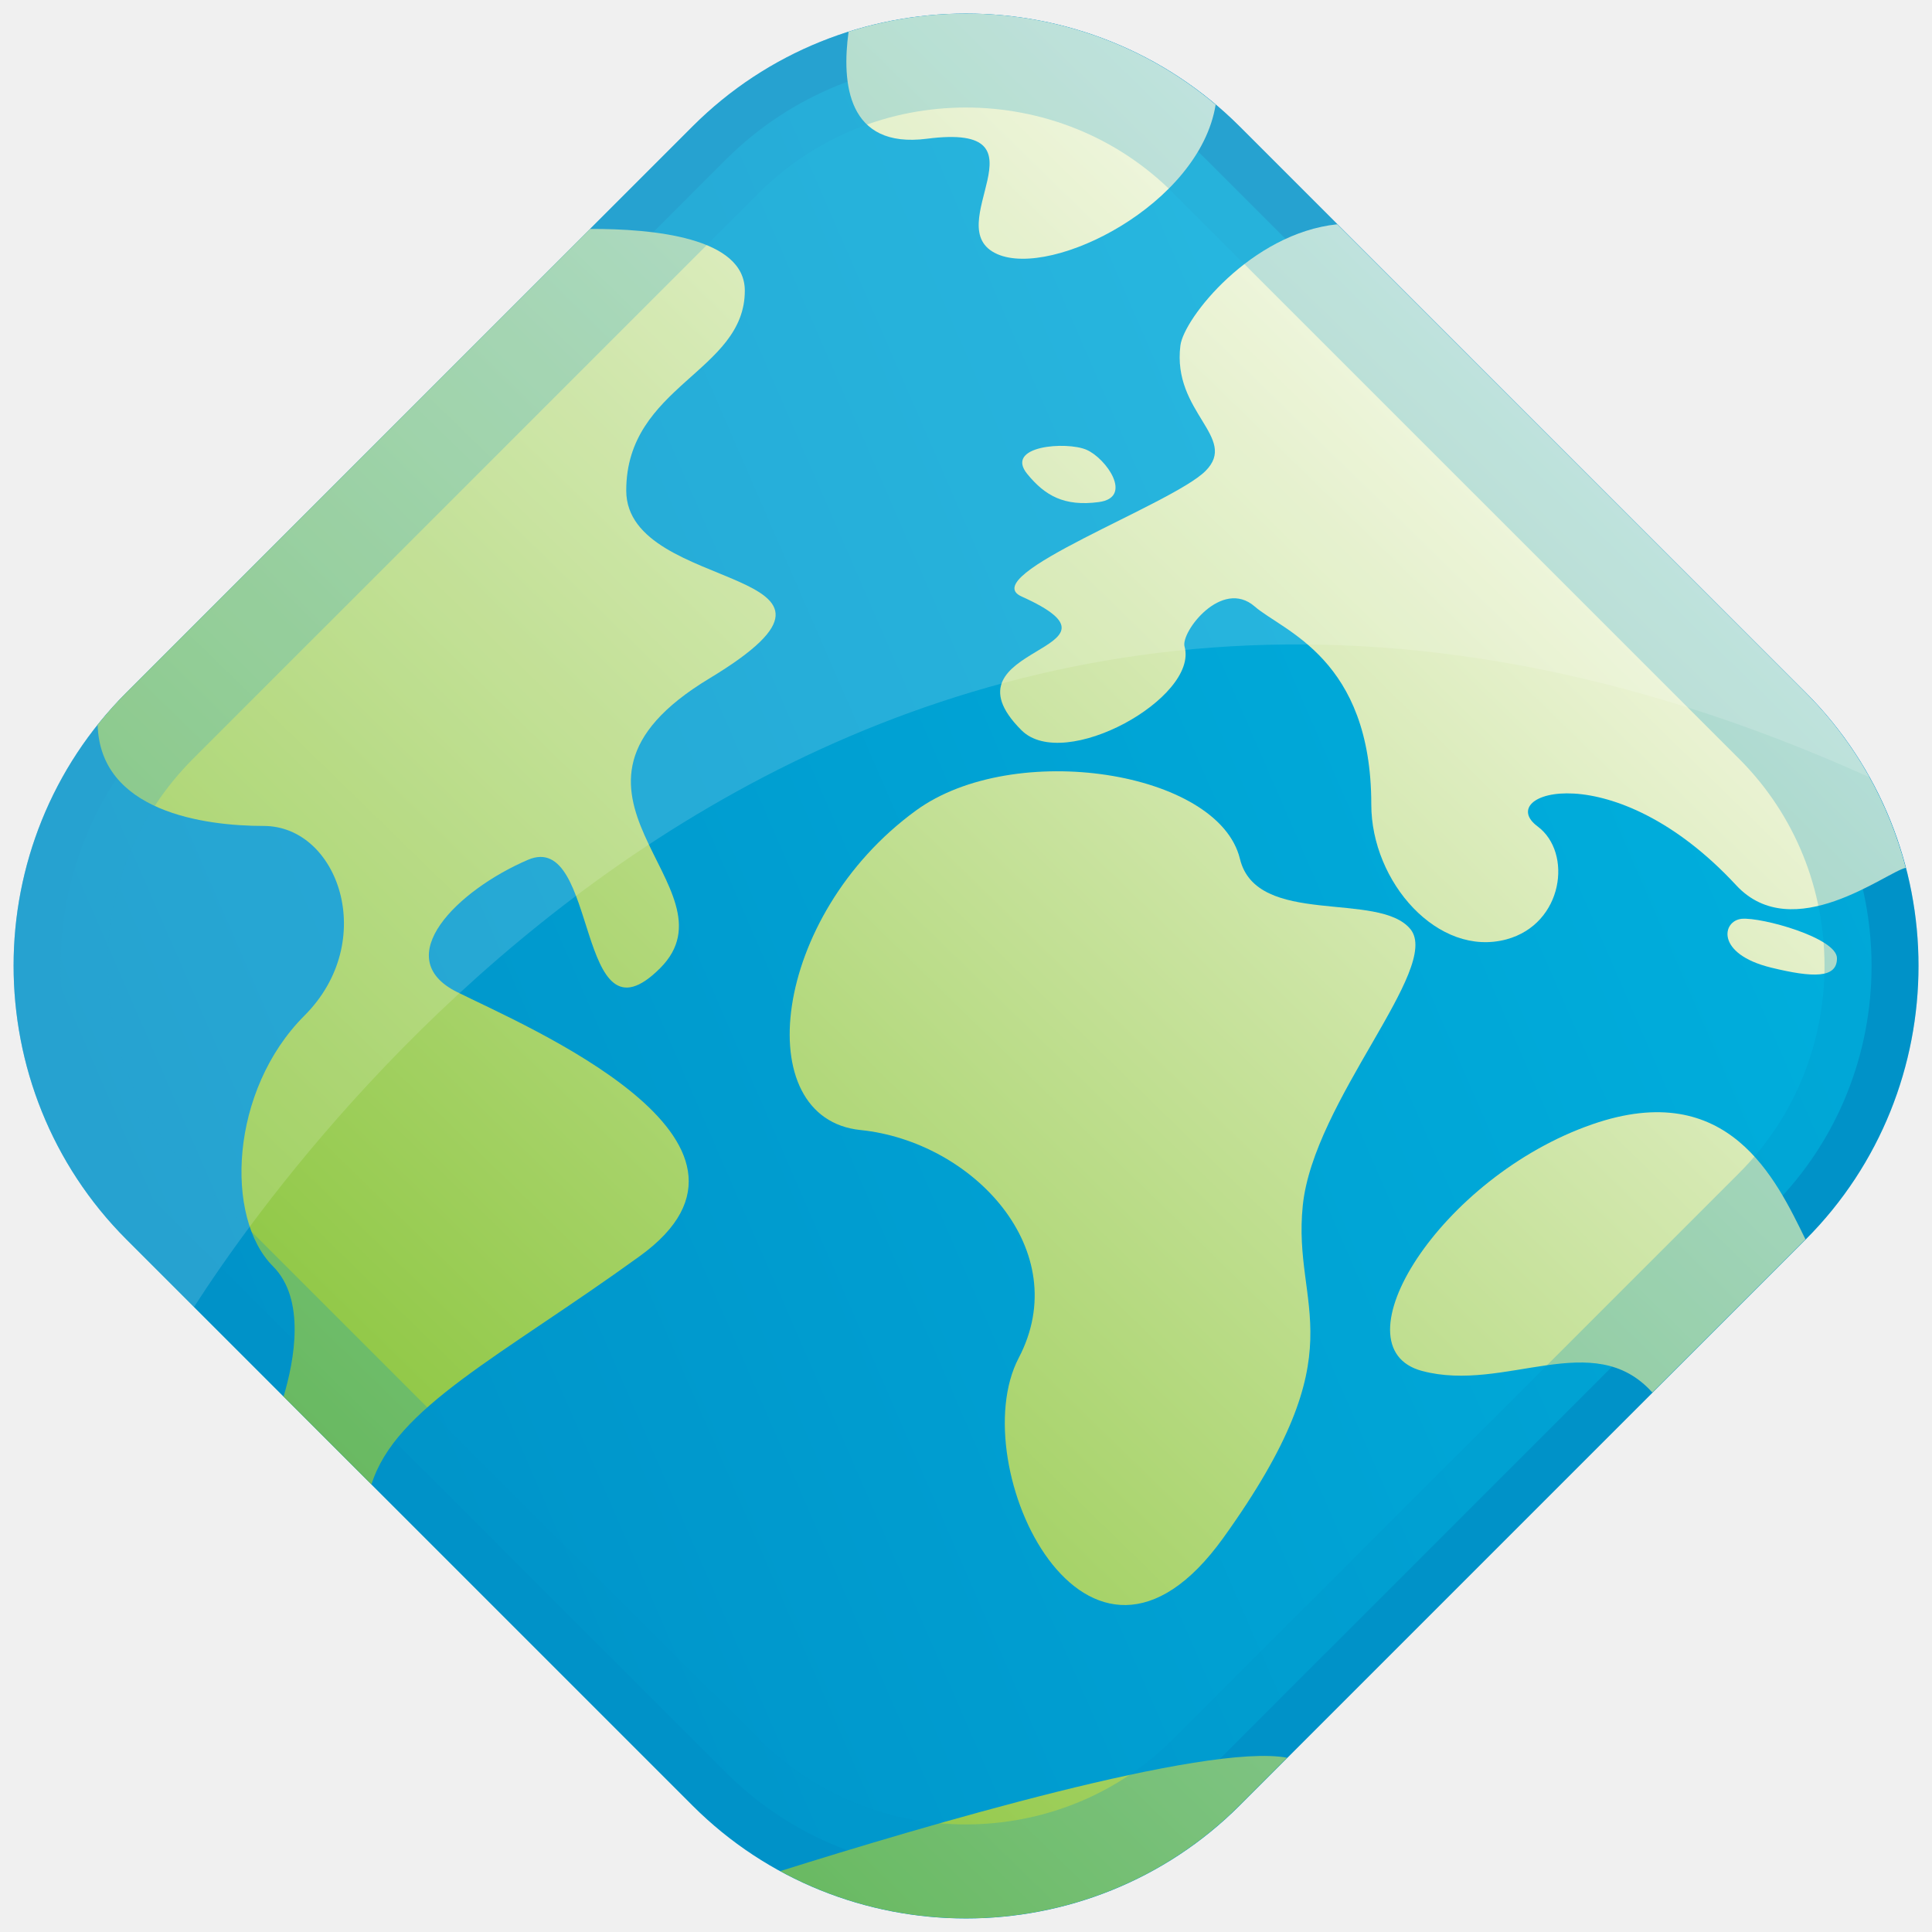
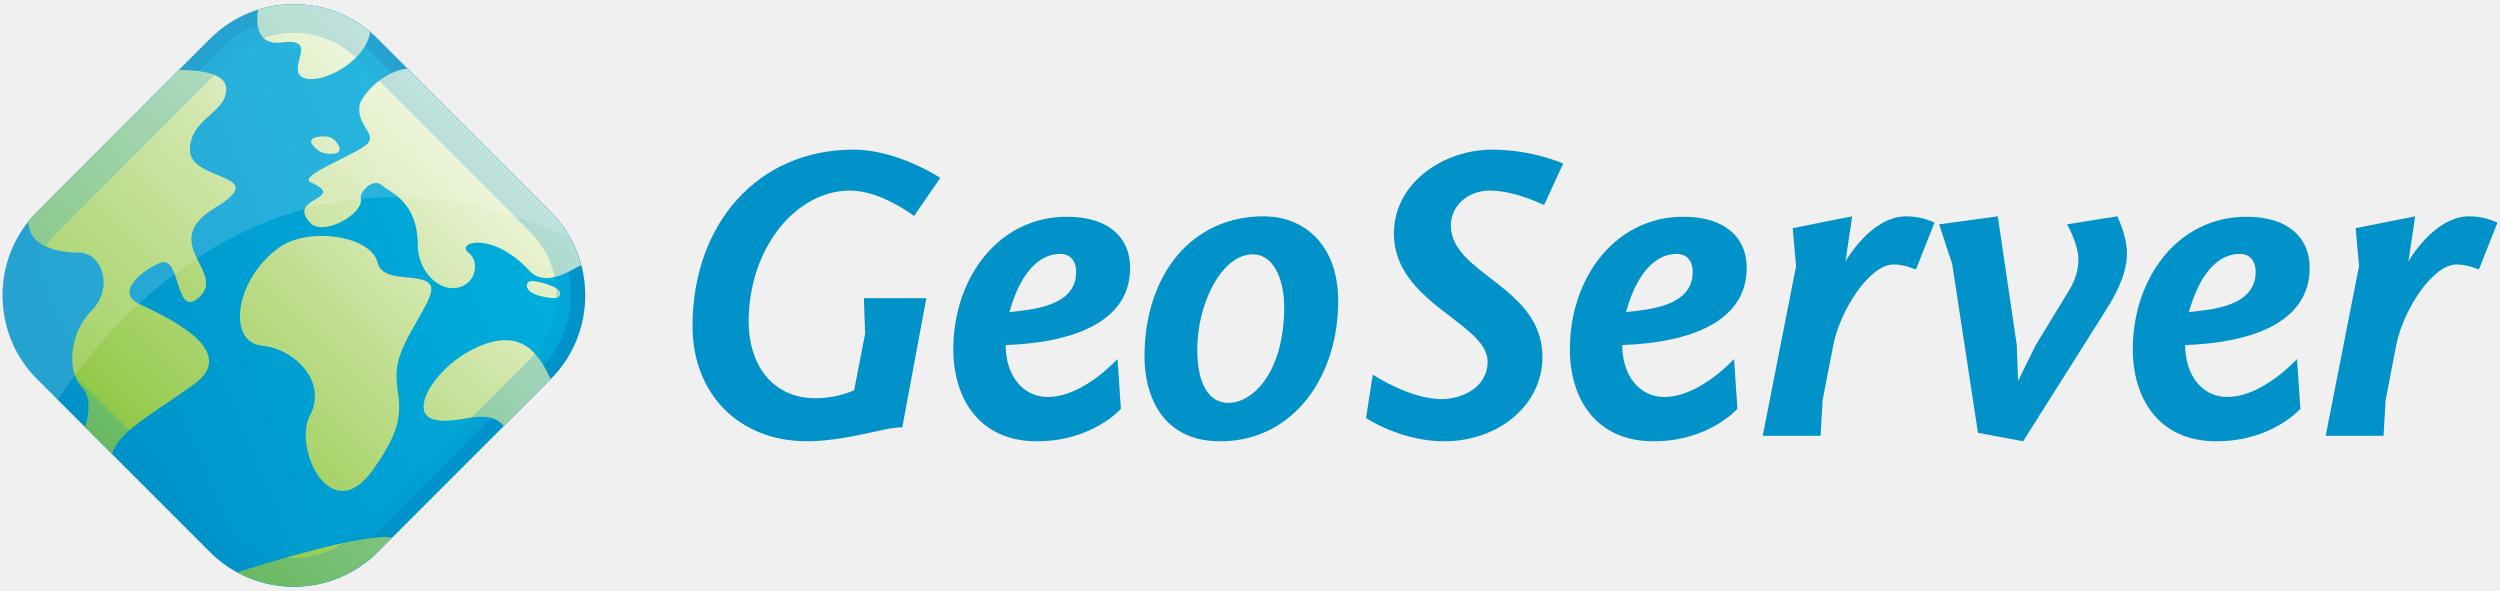
- <svg xmlns="http://www.w3.org/2000/svg" xmlns:xlink="http://www.w3.org/1999/xlink" version="1.0" id="Ebene_1" x="0px" y="0px" width="130" height="130" viewBox="0 0 130 130" enable-background="new 0 0 612.302 193.34" xml:space="preserve">
+ <svg xmlns="http://www.w3.org/2000/svg" xmlns:xlink="http://www.w3.org/1999/xlink" version="1.0" id="Ebene_1" x="0px" y="0px" width="550" height="130" viewBox="0 0 550 130" enable-background="new 0 0 612.302 193.34" xml:space="preserve">
  <defs id="defs32" />
-   <g id="g32" transform="translate(-31.167,-31.7095)">
+   <g id="g32" transform="translate(-31.5145,-31.7095)">
    <g id="g10">
+       <path fill="#0092c8" d="m 183.868,103.441 c 0,-22.375 14.299,-38.812 35.379,-38.812 9.841,0 19.124,6.223 19.124,6.223 l -5.754,8.355 c 0,0.092 -7.151,-5.571 -14.113,-5.571 -11.793,0 -22.288,12.536 -22.288,28.875 0,8.824 4.736,16.809 14.765,16.809 2.969,0 5.942,-0.652 8.449,-1.765 l 2.415,-12.443 -0.278,-7.797 h 13.741 l -5.293,28.411 c -2.134,0 -4.269,0.558 -6.405,1.022 -4.179,0.928 -9.564,2.042 -14.483,2.042 -15.231,0.001 -25.259,-10.584 -25.259,-25.349" id="path1" />
+       <path fill="#0092c8" d="m 252.756,107.621 c 0,6.407 3.528,11.42 9.288,11.42 7.799,0 15.321,-8.357 15.321,-8.357 l 0.743,10.957 c 0,0 -6.223,7.151 -18.479,7.151 -12.722,0 -18.385,-9.472 -18.385,-20.241 0,-15.693 9.935,-29.157 24.977,-29.157 9.472,0 13.926,4.828 13.926,11.233 0,12.538 -13.833,16.53 -27.391,16.994 m 15.507,-16.064 c 0,-2.785 -1.577,-3.991 -3.436,-3.991 -6.219,0 -9.657,6.962 -11.235,12.813 4.643,-0.557 14.671,-1.115 14.671,-8.822" id="path2" />
+       <path fill="#0092c8" d="m 325.919,97.964 c 0,16.34 -9.653,30.827 -25.997,30.827 -13.465,0 -16.621,-11.143 -16.621,-18.573 0,-18.197 10.492,-30.918 26.185,-30.918 9.196,0.001 16.433,6.499 16.433,18.664 m -11.886,1.3 c 0,-6.593 -2.598,-11.606 -6.87,-11.606 -7.055,0 -12.252,11.142 -12.252,20.893 0,6.963 2.133,11.79 6.869,11.79 5.383,-10e-4 12.253,-6.779 12.253,-21.077" id="path3" />
+       <path fill="#0092c8" d="m 371.227,76.794 c 0,0.093 -6.224,-3.156 -11.978,-3.156 -4.736,0 -8.546,3.249 -8.546,7.706 0,10.678 20.148,13.37 20.148,28.875 0,10.679 -9.746,18.573 -21.632,18.573 -9.562,0 -17.178,-5.108 -17.178,-5.108 l 1.486,-9.564 c 0,0 8.077,5.388 15.137,5.388 4.179,0 10.119,-2.323 10.119,-8.265 0,-8.451 -20.615,-12.907 -20.615,-28.134 0,-11.142 10.866,-18.476 21.638,-18.476 8.911,0 15.601,3.063 15.601,3.063 z" id="path4" />
+       <path fill="#0092c8" d="m 388.398,107.621 c 0,6.407 3.529,11.42 9.284,11.42 7.801,0 15.323,-8.357 15.323,-8.357 l 0.739,10.957 c 0,0 -6.22,7.151 -18.478,7.151 -12.718,0 -18.382,-9.472 -18.382,-20.241 0,-15.693 9.936,-29.157 24.978,-29.157 9.466,0 13.929,4.828 13.929,11.233 10e-4,12.538 -13.838,16.53 -27.393,16.994 m 15.508,-16.064 c 0,-2.785 -1.581,-3.991 -3.438,-3.991 -6.219,0 -9.657,6.962 -11.235,12.813 4.646,-0.557 14.673,-1.115 14.673,-8.822" id="path5" />
+       <path fill="#0092c8" d="m 419.314,127.584 7.337,-37.327 -0.742,-8.356 13.088,-2.6 -1.486,9.934 c 0,0 5.572,-9.934 13.374,-9.934 3.621,0 6.219,1.395 6.219,1.395 L 453.019,91 c 0,0 -2.597,-1.114 -4.92,-1.114 -5.292,0 -11.797,10.123 -13.279,17.829 l -2.322,11.978 -0.461,7.892 h -12.723 z" id="path6" />
+       <path fill="#0092c8" d="m 466.668,126.933 -5.669,-37.141 -2.875,-8.727 12.903,-1.764 4.178,28.317 0.283,7.893 3.897,-7.893 7.241,-11.883 c 1.486,-2.416 2.137,-4.644 2.137,-6.963 0,-3.436 -2.506,-7.707 -2.506,-7.707 l 11.048,-1.764 c 0,0 2.136,4.176 2.136,8.077 0,3.713 -1.485,7.614 -4.551,12.441 L 476.6,128.79 Z" id="path7" />
+       <path fill="#0092c8" d="m 512.252,107.621 c 0,6.407 3.526,11.42 9.279,11.42 7.803,0 15.325,-8.357 15.325,-8.357 l 0.741,10.957 c 0,0 -6.222,7.151 -18.478,7.151 -12.72,0 -18.387,-9.472 -18.387,-20.241 0,-15.693 9.94,-29.157 24.98,-29.157 9.471,0 13.929,4.828 13.929,11.233 0.002,12.538 -13.834,16.529 -27.389,16.994 m 15.505,-16.064 c 0,-2.785 -1.581,-3.991 -3.437,-3.991 -6.222,0 -9.659,6.962 -11.236,12.813 4.642,-0.557 14.673,-1.115 14.673,-8.822" id="path8" />
+       <path fill="#0092c8" d="m 543.165,127.584 7.335,-37.327 -0.741,-8.356 13.089,-2.6 -1.485,9.934 c 0,0 5.572,-9.934 13.372,-9.934 3.622,0 6.219,1.395 6.219,1.395 L 576.871,91 c 0,0 -2.599,-1.114 -4.919,-1.114 -5.291,0 -11.796,10.123 -13.282,17.829 l -2.318,11.978 -0.464,7.892 h -12.723 z" id="path9" />
      <path fill="#0092c8" d="M 152.666,78.305 114.58,40.218 c -5.069,-5.066 -11.759,-7.597 -18.418,-7.597 -6.651,0 -13.338,2.536 -18.396,7.597 L 39.677,78.305 c -5.058,5.053 -7.597,11.73 -7.595,18.381 -0.002,6.658 2.526,13.357 7.598,18.429 l 38.085,38.086 c 5.058,5.06 11.745,7.598 18.401,7.597 h 0.012 c 6.651,0 13.336,-2.535 18.401,-7.597 l 38.084,-38.086 c 5.065,-5.066 7.599,-11.76 7.596,-18.414 0.004,-6.652 -2.535,-13.338 -7.593,-18.396" id="path10" />
    </g>
    <g id="g11">
      <defs id="defs10">
        <path id="SVGID_1_" d="M 80,42.457 41.912,80.543 c -8.89,8.89 -8.89,23.442 0,32.337 L 80,150.965 c 8.892,8.894 23.45,8.895 32.342,0 l 38.086,-38.085 c 8.897,-8.896 8.894,-23.447 0.001,-32.337 L 112.341,42.457 c -4.447,-4.45 -10.309,-6.672 -16.169,-6.672 -5.862,0 -11.726,2.224 -16.172,6.672" />
      </defs>
      <clipPath id="SVGID_2_">
        <use xlink:href="#SVGID_1_" overflow="visible" id="use10" />
      </clipPath>
      <linearGradient id="SVGID_3_" gradientUnits="userSpaceOnUse" x1="-1.115" y1="578.586" x2="0.599" y2="578.586" gradientTransform="matrix(62.1889,-26.3976,-26.3976,-62.1889,15385.853,36072.457)">
        <stop offset="0" style="stop-color:#0092C8" id="stop10" />
        <stop offset="1" style="stop-color:#00AFDD" id="stop11" />
      </linearGradient>
-       <polygon clip-path="url(#SVGID_2_)" fill="url(#SVGID_3_)" points="140.042,-9.643 203.951,140.918 52.304,205.288 -11.605,54.728 " id="polygon11" style="fill:url(#SVGID_3_)" />
+       <polygon clip-path="url(#SVGID_2_)" fill="url(#SVGID_3_)" points="-11.605,54.728 140.042,-9.643 203.951,140.918 52.304,205.288 " id="polygon11" style="fill:url(#SVGID_3_)" />
    </g>
    <g id="g31">
      <defs id="defs11">
        <filter id="Adobe_OpacityMaskFilter" filterUnits="userSpaceOnUse" x="-31.977" y="-31.433" width="256.283" height="256.283">
          <feColorMatrix type="matrix" values="1 0 0 0 0  0 1 0 0 0  0 0 1 0 0  0 0 0 1 0" id="feColorMatrix11" />
        </filter>
      </defs>
      <mask maskUnits="userSpaceOnUse" x="-31.977" y="-31.433" width="256.283" height="256.283" id="SVGID_4_">
        <g filter="url(#Adobe_OpacityMaskFilter)" id="g19">
          <rect x="32.071" y="32.618" width="128.185" height="128.179" id="rect11" />
          <g enable-background="new    " id="g18">
            <path fill="#ffffff" d="m 74.216,116.232 c 10.716,-7.749 -7.75,-15.5 -12.309,-17.778 -4.558,-2.279 0,-6.838 4.787,-8.89 4.789,-2.051 3.177,13.009 8.89,7.294 5.471,-5.47 -9.345,-11.852 3.305,-19.491 12.653,-7.635 -5.584,-5.582 -5.584,-12.65 0,-7.067 7.979,-7.977 7.979,-13.449 0,-3.58 -6.162,-4.171 -10.424,-4.154 l -31.189,31.19 c -0.694,0.693 -1.335,1.418 -1.933,2.168 0.148,5.851 7.16,6.814 11.175,6.814 5.016,0 7.751,7.751 2.737,12.765 -5.014,5.016 -5.387,13.595 -2.114,16.866 2.203,2.206 1.443,6.312 0.708,8.771 l 5.916,5.912 c 1.621,-5.203 8.685,-8.588 18.056,-15.368" id="path11" />
            <path fill="#ffffff" d="m 93.543,41.044 c 8.619,-1.109 0.641,5.976 4.737,7.768 3.704,1.618 13.599,-3.339 14.686,-10.062 -4.831,-4.083 -10.832,-6.132 -16.809,-6.13 -2.662,0 -5.327,0.412 -7.891,1.224 -0.473,3.449 -0.092,7.893 5.277,7.2" id="path12" />
            <path fill="#ffffff" d="m 114.599,89.498 c -1.434,-5.905 -15.203,-8.056 -21.801,-3.249 -9.726,7.087 -11.281,20.726 -3.728,21.498 7.554,0.773 14.438,8.093 10.643,15.337 -3.793,7.244 4.584,24.899 13.775,12.095 9.192,-12.803 4.615,-15.301 5.34,-22.352 0.72,-7.048 9.363,-15.99 7.246,-18.594 -2.122,-2.604 -10.352,-0.11 -11.475,-4.735" id="path13" />
            <path fill="#ffffff" d="m 83.665,157.613 c 3.879,2.117 8.191,3.182 12.494,3.182 h 0.012 c 6.651,0 13.338,-2.534 18.402,-7.597 l 3.215,-3.213 c -5.481,-1.025 -24.537,4.611 -34.123,7.628" id="path14" />
            <path fill="#ffffff" d="m 138.319,107.358 c -10.275,3.558 -17.391,15.021 -11.461,16.601 5.588,1.488 11.523,-2.986 15.498,1.456 l 10.302,-10.302 c -1.985,-4.05 -5.178,-10.925 -14.339,-7.755" id="path15" />
            <path fill="#ffffff" d="m 105.108,65.492 c 2.338,-0.313 0.499,-2.935 -0.828,-3.516 -1.327,-0.582 -5.552,-0.283 -3.988,1.63 1.182,1.446 2.481,2.201 4.816,1.886" id="path16" />
            <path fill="#ffffff" d="m 154.772,96.18 c -0.018,-1.368 -5.071,-2.765 -6.405,-2.646 -1.329,0.125 -1.774,2.366 1.97,3.283 2.824,0.69 4.452,0.73 4.435,-0.637" id="path17" />
            <path fill="#ffffff" d="m 110.593,54.962 c -0.564,4.5 3.939,6.19 1.688,8.44 -2.251,2.25 -15.5,7.035 -12.382,8.44 8.325,3.748 -5.78,3.222 0,9.003 2.871,2.87 11.933,-2.198 10.974,-5.628 -0.27,-0.97 2.503,-4.625 4.721,-2.698 1.917,1.666 7.844,3.504 7.844,13.321 0,5.226 4.501,10.323 9.103,9.075 3.82,-1.037 4.46,-5.837 2.088,-7.598 -3.03,-2.249 5.093,-4.964 13.362,3.959 3.815,4.115 10.121,-0.905 11.415,-1.175 V 90.1 c -1.125,-4.326 -3.373,-8.424 -6.745,-11.798 L 121.155,46.8 c -5.802,0.603 -10.332,6.321 -10.562,8.162" id="path18" />
          </g>
        </g>
      </mask>
      <g mask="url(#SVGID_4_)" id="g24">
        <g id="g23">
          <defs id="defs19">
            <rect id="SVGID_5_" x="32.075" y="32.622" width="128.178" height="128.176" />
          </defs>
          <clipPath id="SVGID_6_">
            <use xlink:href="#SVGID_5_" overflow="visible" id="use19" />
          </clipPath>
          <g clip-path="url(#SVGID_6_)" id="g22">
            <defs id="defs20">
              <path id="SVGID_7_" d="m 96.157,32.621 c -6.656,-0.003 -13.34,2.536 -18.4,7.597 L 39.67,78.303 c -4.984,4.983 -7.527,11.542 -7.595,18.098 v 0.569 c 0.068,6.564 2.597,13.144 7.597,18.141 l 38.084,38.087 c 5.06,5.063 11.746,7.603 18.402,7.6 h 0.007 c 6.653,0 13.341,-2.535 18.405,-7.6 l 38.084,-38.087 c 5.068,-5.065 7.599,-11.756 7.598,-18.412 10e-4,-6.651 -2.533,-13.335 -7.592,-18.395 L 114.57,40.217 C 109.508,35.151 102.821,32.62 96.169,32.62 h -0.012 z" />
            </defs>
            <clipPath id="SVGID_8_">
              <use xlink:href="#SVGID_7_" overflow="visible" id="use20" />
            </clipPath>
            <linearGradient id="SVGID_9_" gradientUnits="userSpaceOnUse" x1="-1.228" y1="578.752" x2="0.486" y2="578.752" gradientTransform="matrix(43.2909,-44.829,-44.829,-43.2909,26057.109,25134.764)">
              <stop offset="0" style="stop-color:#8CC63F" id="stop20" />
              <stop offset="0.614" style="stop-color:#C9E39F" id="stop21" />
              <stop offset="1" style="stop-color:#F1F6DE" id="stop22" />
            </linearGradient>
-             <polygon clip-path="url(#SVGID_8_)" fill="url(#SVGID_9_)" points="93.928,-31.433 224.306,94.472 98.401,224.851 -31.977,98.946 " id="polygon22" style="fill:url(#SVGID_9_)" />
+             <polygon clip-path="url(#SVGID_8_)" fill="url(#SVGID_9_)" points="-31.977,98.946 93.928,-31.433 224.306,94.472 98.401,224.851 " id="polygon22" style="fill:url(#SVGID_9_)" />
          </g>
        </g>
      </g>
      <g opacity="0.25" id="g27">
        <g id="g26">
          <defs id="defs24">
            <rect id="SVGID_10_" x="32.082" y="32.622" width="128.177" height="128.176" />
          </defs>
          <clipPath id="SVGID_11_">
            <use xlink:href="#SVGID_10_" overflow="visible" id="use24" />
          </clipPath>
          <g clip-path="url(#SVGID_11_)" id="g25">
            <defs id="defs25">
              <rect id="SVGID_12_" x="32.082" y="32.622" width="128.177" height="128.176" />
            </defs>
            <clipPath id="SVGID_13_">
              <use xlink:href="#SVGID_12_" overflow="visible" id="use25" />
            </clipPath>
            <path clip-path="url(#SVGID_13_)" fill="#0092c8" d="M 96.166,160.795 C 89.509,160.799 82.822,158.259 77.765,153.2 L 39.681,115.113 C 34.606,110.043 32.079,103.346 32.082,96.684 32.079,90.033 34.62,83.356 39.677,78.306 L 77.765,40.22 c 5.057,-5.062 11.744,-7.6 18.399,-7.598 6.654,-0.003 13.349,2.531 18.416,7.598 l 38.085,38.086 c 5.06,5.058 7.6,11.743 7.594,18.396 0.005,6.654 -2.533,13.347 -7.594,18.411 L 114.58,153.2 c -5.065,5.066 -11.755,7.598 -18.408,7.595 z M 44.148,82.775 c -3.826,3.827 -5.741,8.853 -5.743,13.909 0.002,5.081 1.912,10.125 5.745,13.958 l 38.086,38.085 c 3.828,3.829 8.863,5.741 13.929,5.744 5.07,-0.003 10.106,-1.912 13.941,-5.744 l 38.084,-38.085 c 3.832,-3.833 5.741,-8.873 5.745,-13.941 -0.003,-5.067 -1.914,-10.098 -5.742,-13.927 L 110.106,44.69 c -3.835,-3.834 -8.873,-5.743 -13.943,-5.746 -5.067,10e-4 -10.1,1.917 -13.928,5.746 z" id="path25" />
          </g>
        </g>
      </g>
      <g opacity="0.15" id="g30">
        <g id="g29">
          <defs id="defs27">
            <rect id="SVGID_14_" x="32.082" y="32.621" width="124.887" height="87.036" />
          </defs>
          <clipPath id="SVGID_15_">
            <use xlink:href="#SVGID_14_" overflow="visible" id="use27" />
          </clipPath>
          <g clip-path="url(#SVGID_15_)" id="g28">
            <defs id="defs28">
              <rect id="SVGID_16_" x="32.082" y="32.621" width="124.887" height="87.036" />
            </defs>
            <clipPath id="SVGID_17_">
              <use xlink:href="#SVGID_16_" overflow="visible" id="use28" />
            </clipPath>
            <path clip-path="url(#SVGID_17_)" fill="#ffffff" d="m 156.97,84.014 c -1.14,-2.049 -2.57,-3.976 -4.304,-5.71 L 114.58,40.22 C 109.511,35.151 102.821,32.621 96.163,32.623 89.511,32.622 82.824,35.157 77.766,40.22 L 39.677,78.304 c -5.057,5.055 -7.597,11.73 -7.595,18.381 -0.002,6.657 2.526,13.358 7.598,18.428 l 4.54,4.544 C 52.275,107.132 91.137,54.294 156.97,84.014" id="path28" />
          </g>
        </g>
      </g>
    </g>
  </g>
</svg>
